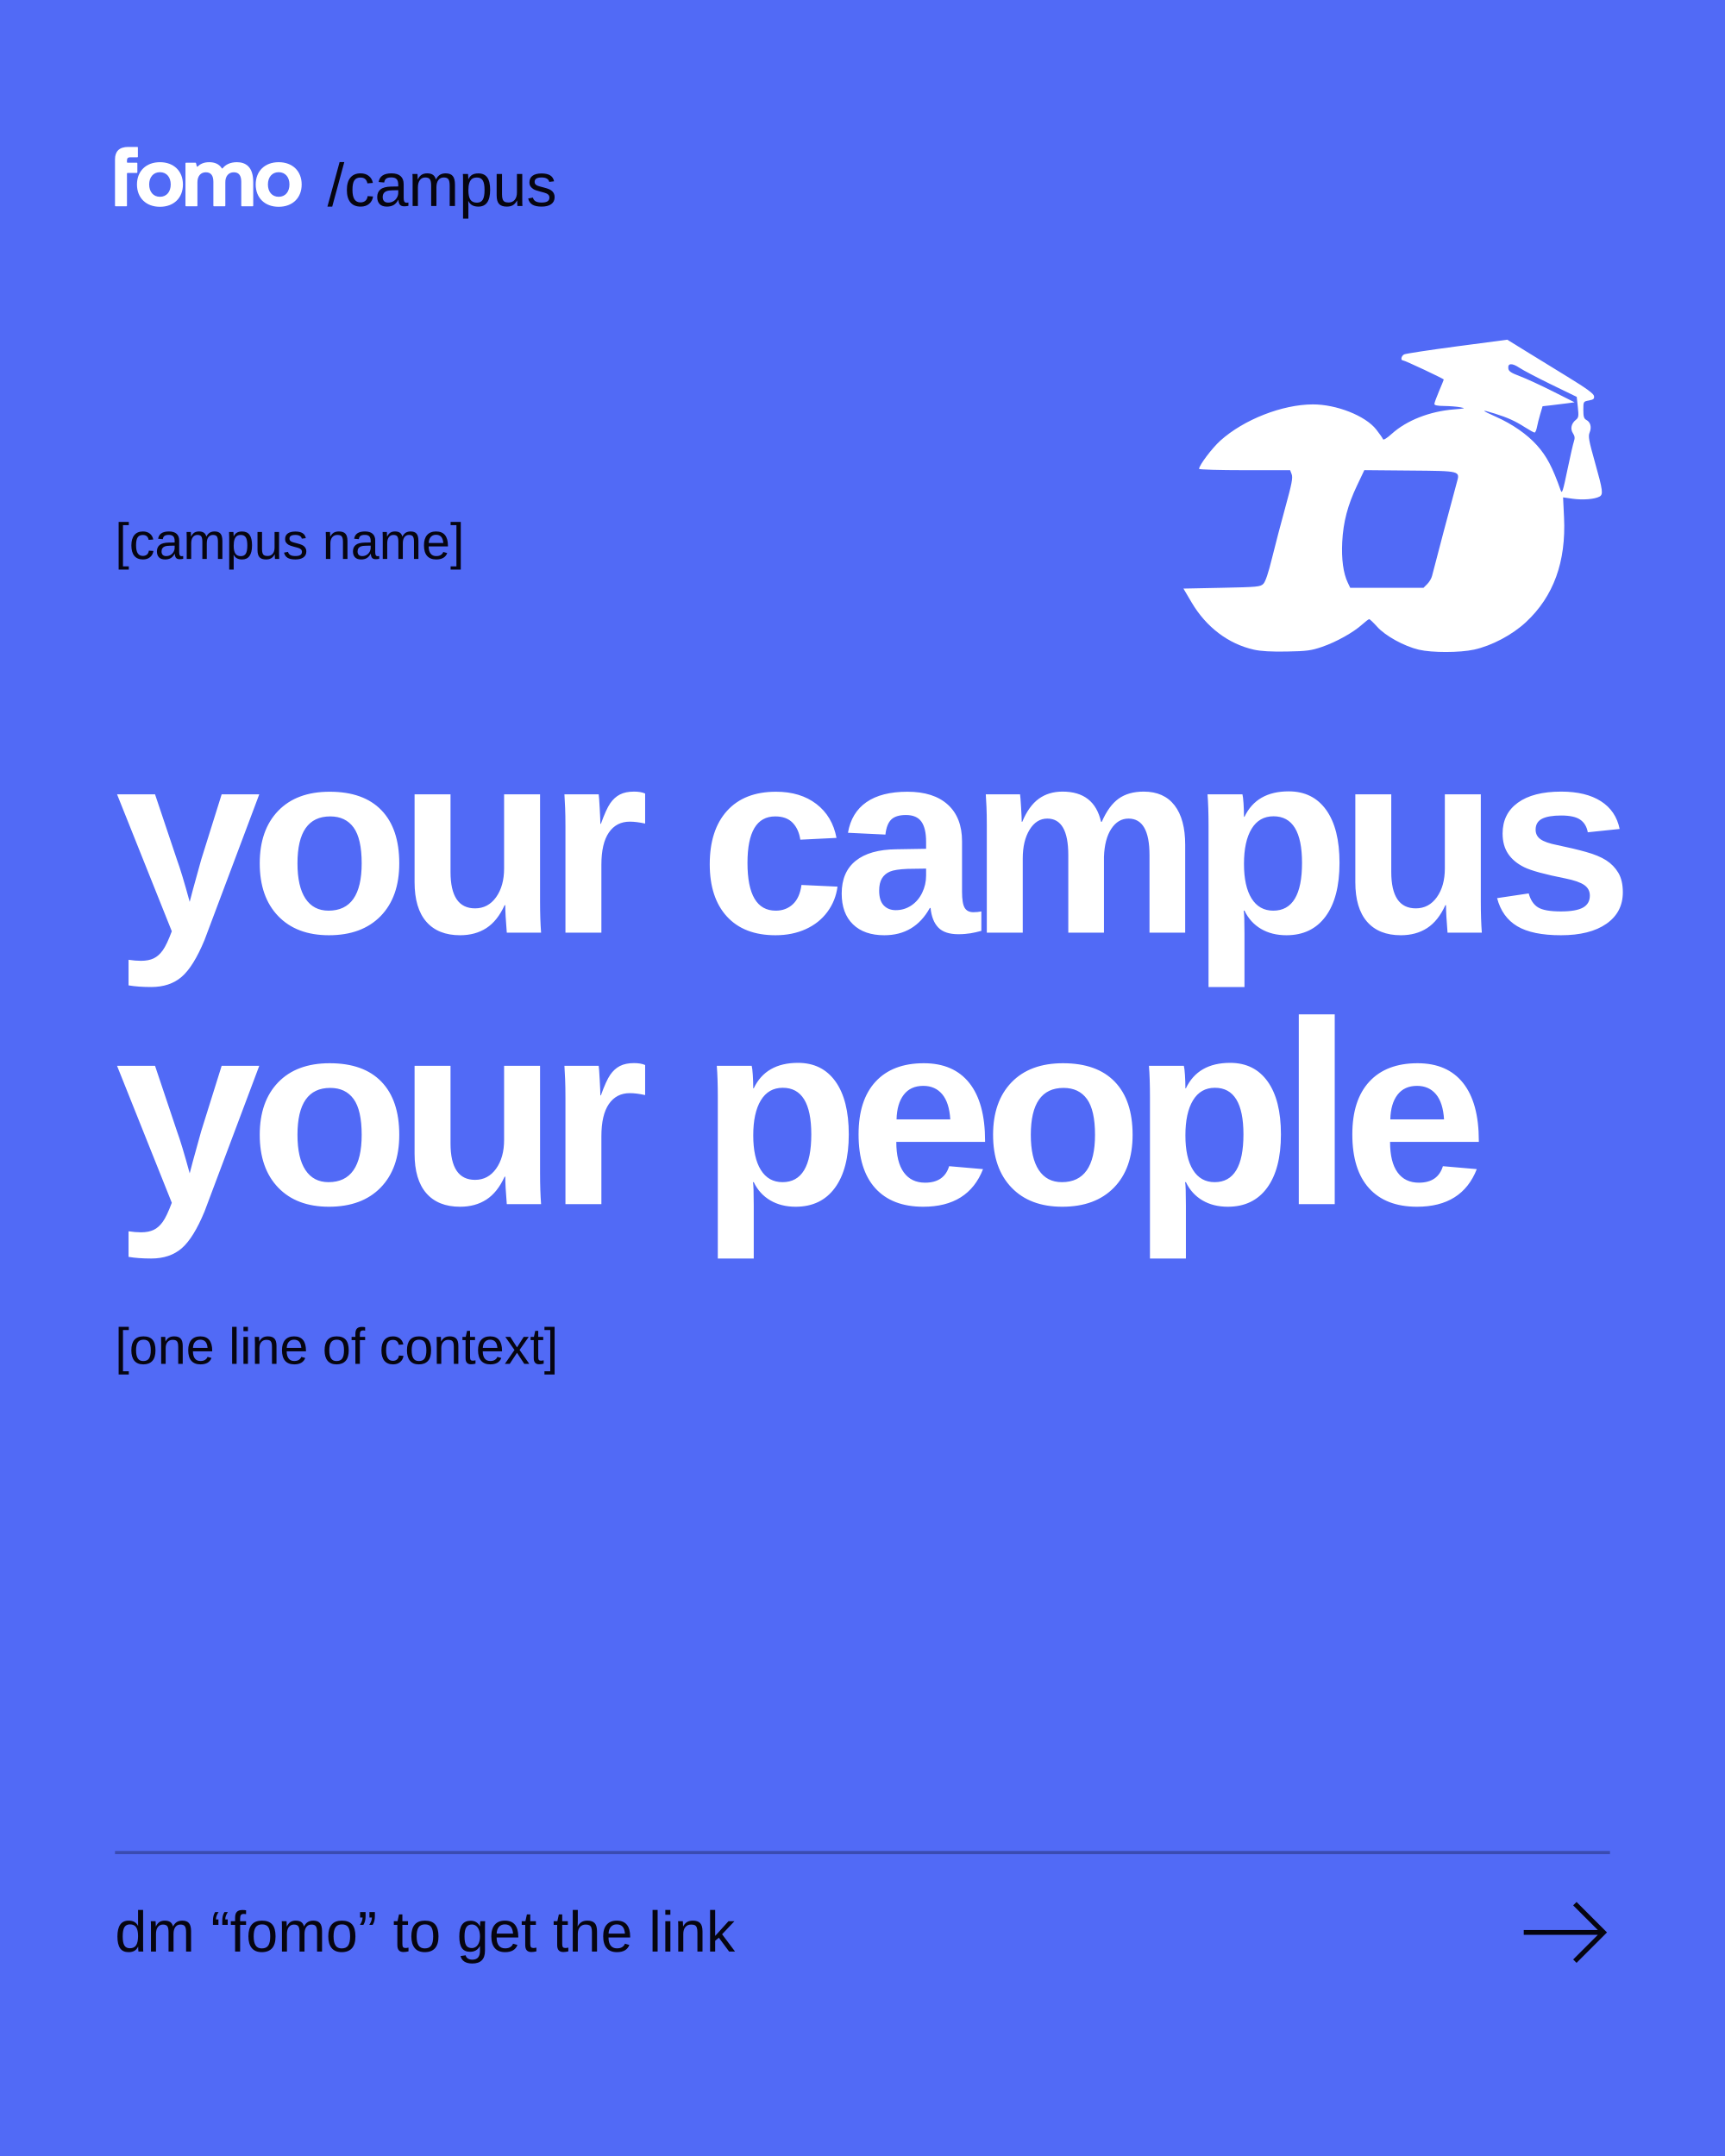
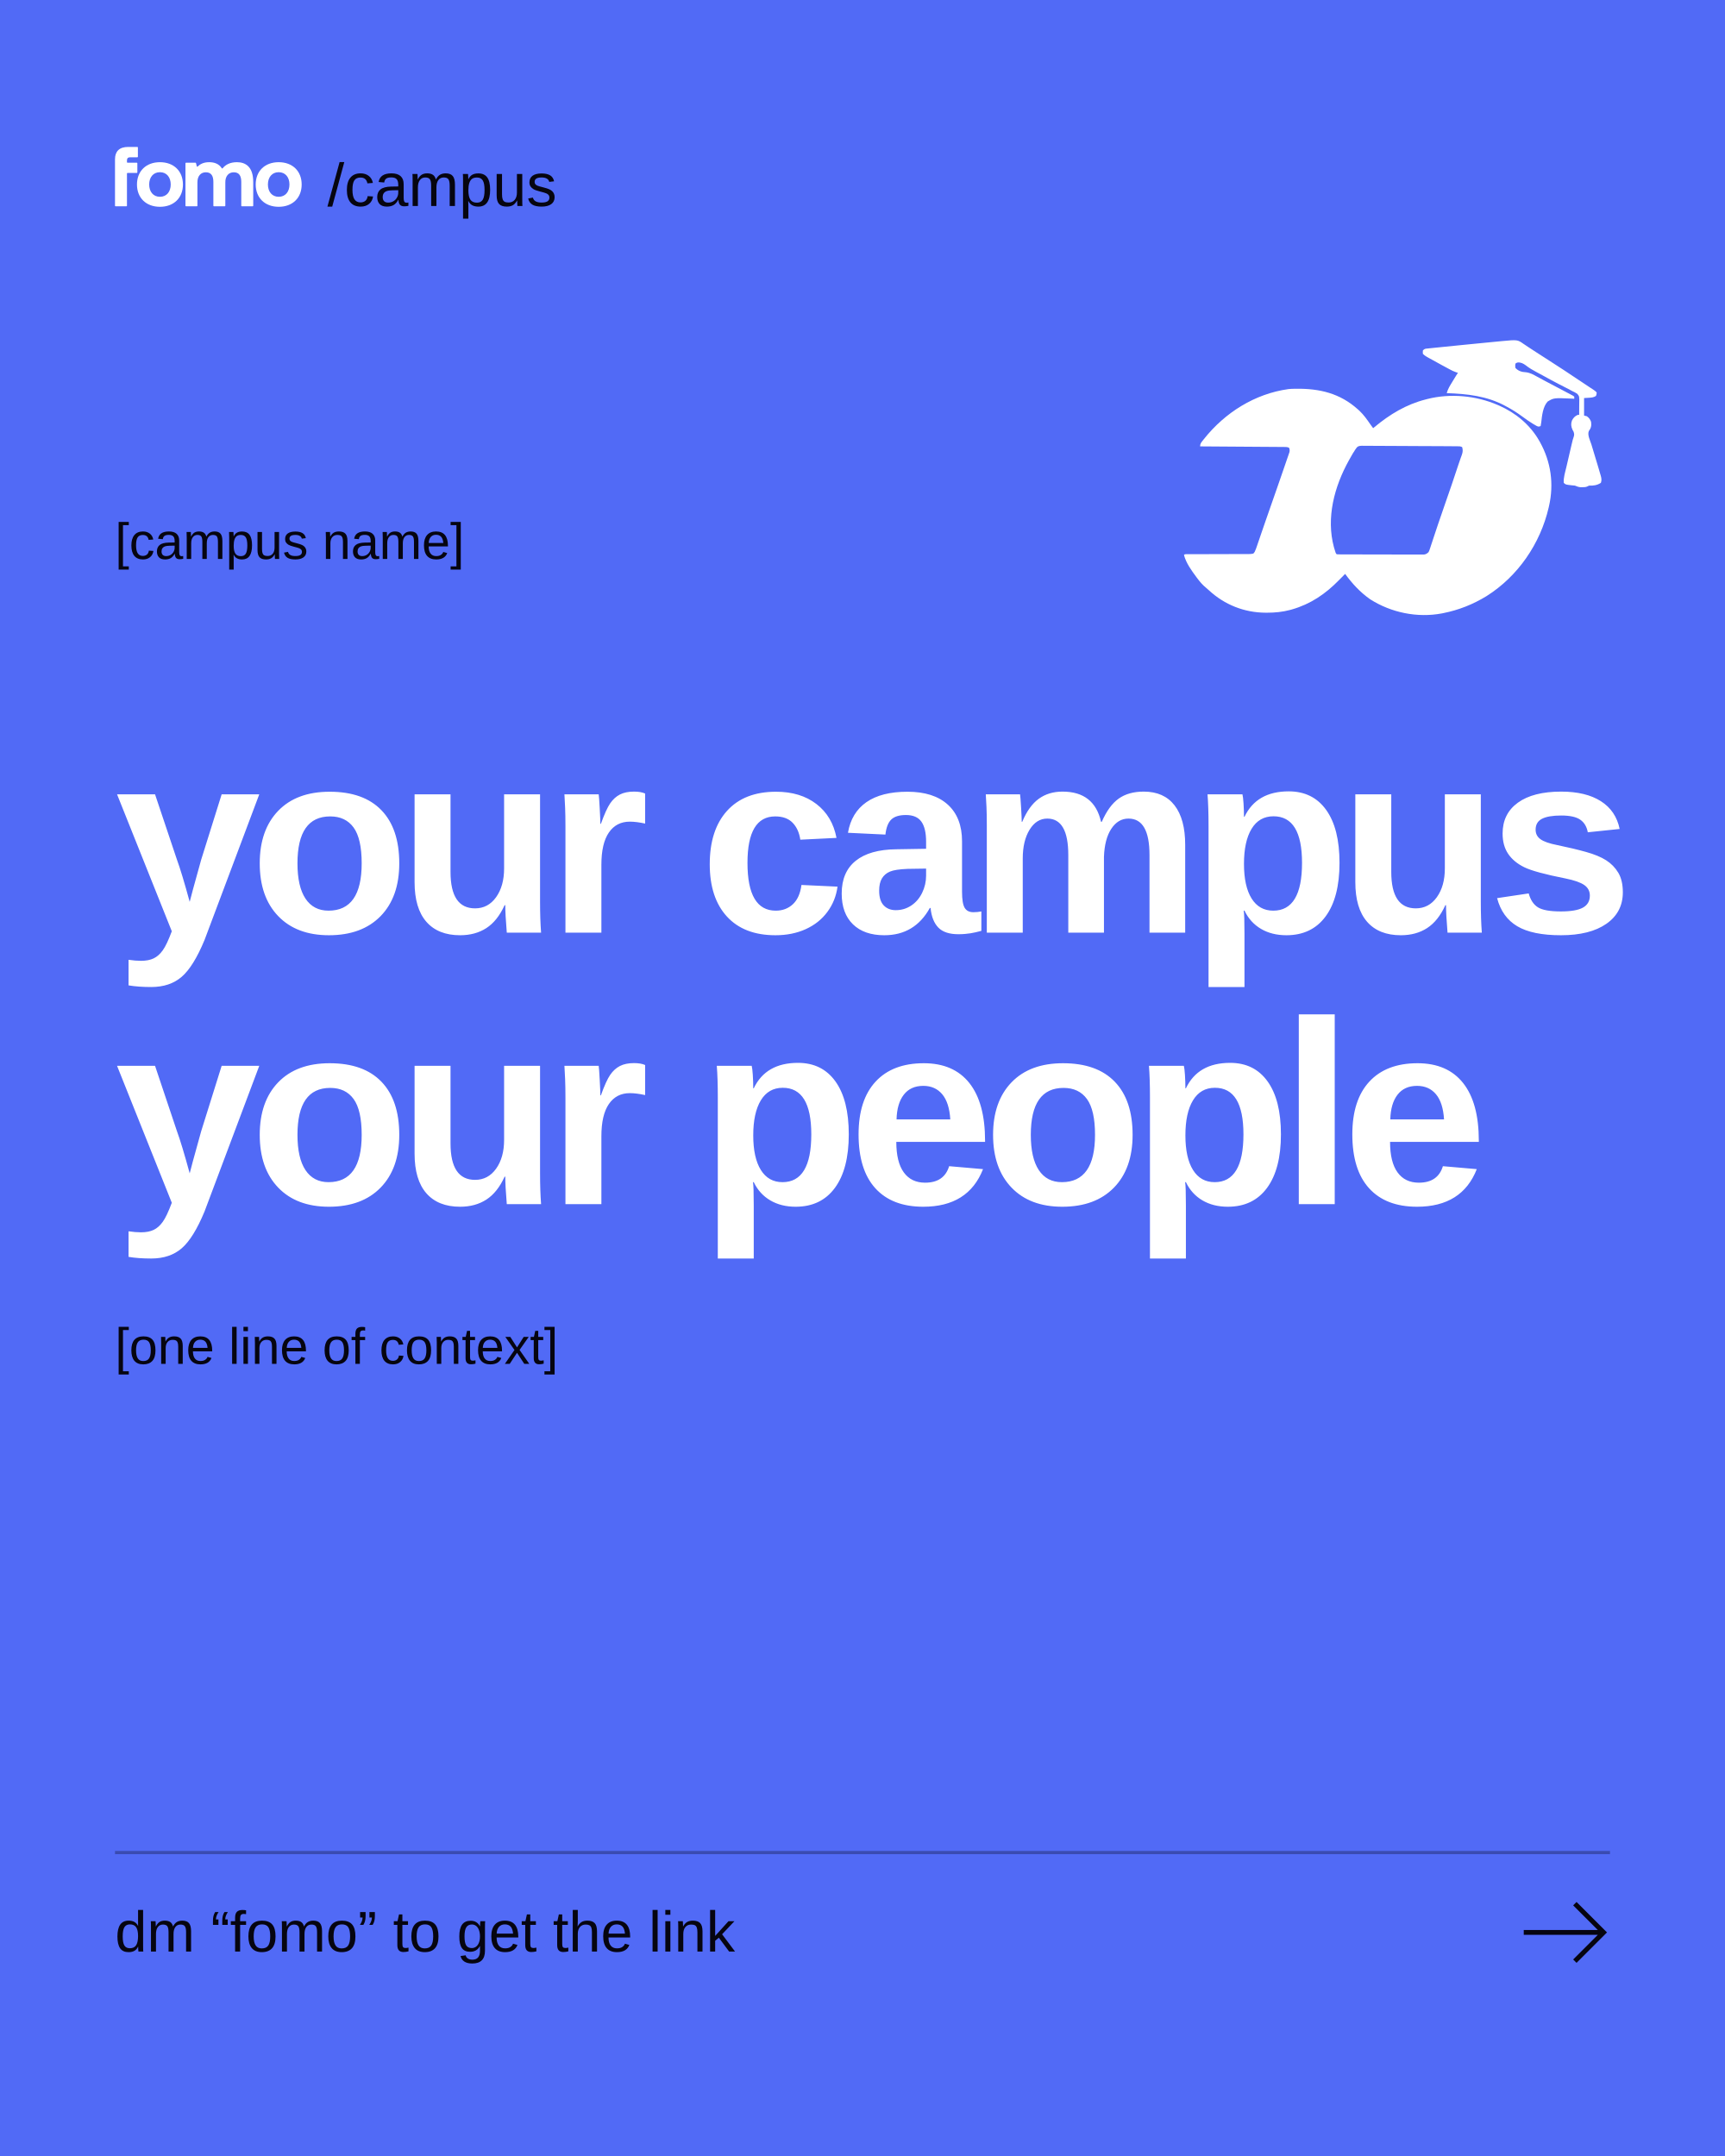
<svg xmlns="http://www.w3.org/2000/svg" xmlns:xlink="http://www.w3.org/1999/xlink" width="1080" height="1350" viewBox="0 0 1080 1350" role="img" aria-labelledby="title description">
  <defs>
    <style>text{font-family:Aeonik,Arial,sans-serif} .headline{font-size:164px;font-weight:700;letter-spacing:-7px} .label{font-size:32px;font-weight:500} .context{font-size:32px;font-weight:400}</style>
-     <symbol id="fomo-campus-mark" viewBox="0 0 277 209">
-       <path fill="currentColor" fill-rule="evenodd" d="M50.000,202.454 C33.705,198.818 19.538,188.090 10.253,172.354 L5.029,163.500 L29.489,163.000 C52.331,162.533 54.082,162.366 55.966,160.480 C57.311,159.134 59.166,153.631 61.529,143.980 C63.479,136.016 67.321,121.352 70.067,111.393 C74.100,96.764 74.866,92.778 74.054,90.643 L73.050,88.000 L44.025,88.000 C28.061,88.000 15.000,87.620 15.000,87.155 C15.000,84.902 23.310,73.879 28.577,69.146 C43.517,55.719 68.036,46.109 87.500,46.052 C102.601,46.008 121.019,53.288 127.932,62.034 C130.068,64.735 132.006,67.518 132.239,68.217 C132.507,69.020 134.620,67.729 137.974,64.713 C147.433,56.208 162.121,50.459 177.500,49.241 C184.793,48.664 185.146,48.542 181.500,47.861 C179.300,47.451 174.688,47.089 171.250,47.058 C166.932,47.018 165.008,46.614 165.027,45.750 C165.042,45.062 166.392,41.363 168.027,37.529 C169.662,33.695 171.000,30.400 171.000,30.207 C171.000,29.668 146.162,18.000 145.013,18.000 C143.327,18.000 143.878,15.133 145.750,14.166 C146.713,13.669 161.900,11.356 179.500,9.026 L211.500,4.790 L222.500,11.582 C228.550,15.318 240.925,22.925 250.000,28.486 C262.075,35.887 266.584,39.173 266.812,40.742 C267.067,42.496 266.477,43.008 263.562,43.554 C260.006,44.221 260.000,44.232 260.000,49.576 C260.000,53.844 260.392,55.139 261.932,55.964 C264.577,57.379 265.412,60.590 264.014,63.967 C263.006,66.401 263.472,69.011 267.423,83.051 C272.488,101.050 272.805,103.499 270.250,104.866 C267.154,106.523 259.669,107.120 253.291,106.219 L247.082,105.342 L247.691,118.089 C249.045,146.383 241.051,168.416 223.477,184.828 C214.722,193.004 201.645,199.940 190.303,202.424 C181.154,204.427 163.526,204.448 155.114,202.465 C145.752,200.258 133.808,193.693 128.583,187.881 C126.169,185.197 123.868,183.000 123.468,183.000 C123.069,183.000 121.062,184.519 119.007,186.375 C113.386,191.453 102.467,197.553 93.500,200.625 C86.454,203.039 83.772,203.397 71.000,203.635 C61.080,203.819 54.447,203.446 50.000,202.454 Z M160.505,160.586 C161.832,159.258 163.208,156.896 163.563,155.336 C164.261,152.261 177.252,103.223 179.227,96.207 C181.451,88.309 182.304,88.537 149.321,88.235 L120.360,87.970 L115.721,97.735 C109.729,110.347 106.933,121.000 106.271,133.746 C105.708,144.571 106.940,153.710 109.760,159.622 L111.370,163.000 L134.731,163.000 L158.091,163.000 L160.505,160.586 Z M250.034,86.896 C251.680,78.978 253.459,71.229 253.988,69.675 C254.713,67.543 254.566,66.268 253.391,64.474 C251.558,61.676 252.287,58.234 255.204,55.922 C256.976,54.518 257.119,53.620 256.495,47.800 L255.794,41.256 L239.647,33.406 C230.766,29.089 221.572,24.264 219.216,22.684 C214.490,19.516 211.678,19.728 212.180,23.213 C212.430,24.953 214.020,26.003 219.500,28.049 C223.350,29.486 232.777,33.823 240.449,37.688 L254.398,44.713 L249.949,45.317 C247.502,45.649 242.915,46.215 239.755,46.575 L234.009,47.229 L232.535,52.193 C231.725,54.923 230.772,58.697 230.419,60.579 C230.066,62.460 229.386,64.000 228.908,64.000 C228.430,64.000 225.645,62.468 222.718,60.597 C216.518,56.630 211.811,54.499 203.500,51.895 C194.387,49.040 194.604,49.632 204.245,53.924 C214.738,58.595 224.093,65.085 230.327,72.018 C236.619,79.017 240.381,86.148 245.558,100.893 C246.418,103.343 246.979,101.588 250.034,86.896 Z" />
+     <symbol id="fomo-campus-mark" viewBox="0 0 620 415">
+       <g fill="currentColor" fill-rule="evenodd">
+         <path d="M0 0 C0.381 0.25 0.381 0.25 2.306 1.515 C3.878 2.55 5.442 3.598 6.998 4.657 C9.732 6.515 12.509 8.298 15.292 10.079 C17.399 11.43 19.495 12.796 21.59 14.164 C24.88 16.307 28.187 18.422 31.504 20.523 C49.106 31.686 66.441 43.242 83.757 54.843 C87.17 57.13 90.585 59.413 94.013 61.676 C94.574 62.047 95.136 62.418 95.714 62.8 C97.17 63.763 98.628 64.722 100.087 65.682 C102.25 67.187 102.25 67.187 104.25 69.188 C104.125 71.688 104.125 71.688 103.25 74.188 C99.92 76.466 96.412 76.605 92.5 76.812 C91.469 76.874 91.469 76.874 86.25 77.188 C86.25 85.438 86.25 93.688 86.25 102.188 C87.57 102.517 88.89 102.847 90.25 103.188 C93.186 105.388 95.078 107.671 96.25 111.188 C96.961 116.546 96.293 120.019 93.027 124.352 C90.708 129.829 95.015 138.1 96.688 143.375 C99.934 153.769 103.084 164.192 106.126 174.648 C106.582 176.211 107.043 177.773 107.508 179.334 C108.163 181.539 108.804 183.747 109.441 185.957 C109.64 186.614 109.838 187.272 110.043 187.949 C111.102 191.689 111.539 194.473 110.25 198.188 C104.979 201.712 99.412 202.434 93.25 202.188 C92.944 202.349 92.944 202.349 91.395 203.164 C88.732 204.435 86.752 204.454 83.812 204.438 C82.886 204.443 81.959 204.448 81.004 204.453 C78.072 204.17 75.954 203.315 73.25 202.188 C71.039 201.879 71.039 201.879 68.875 201.75 C59.926 200.789 59.926 200.789 57.25 198.188 C56.676 190.935 59.254 183.051 60.902 176.047 C61.166 174.91 61.428 173.773 61.691 172.635 C62.238 170.271 62.788 167.908 63.343 165.546 C64.049 162.533 64.748 159.518 65.444 156.502 C66.114 153.6 66.79 150.698 67.465 147.797 C67.589 147.259 67.589 147.259 68.219 144.539 C70.17 136.237 70.17 136.237 71.436 132.618 C72.439 129.624 72.221 128.175 71.25 125.188 C70.734 124.259 70.219 123.331 69.688 122.375 C67.648 117.853 67.231 113.939 68.977 109.227 C71.014 105.3 73.119 103.036 77.25 101.188 C77.91 101.188 78.57 101.188 79.25 101.188 C79.33 97.308 79.35 93.434 79.317 89.554 C79.314 88.237 79.327 86.92 79.356 85.603 C79.581 74.805 79.581 74.805 76.586 71.166 C74.22 69.539 71.868 68.365 69.25 67.188 C67.39 66.189 65.532 65.186 63.676 64.18 C62.166 63.406 60.657 62.632 59.143 61.865 C56.393 60.469 53.652 59.054 50.91 57.641 C50.353 57.354 49.796 57.067 49.223 56.772 C41.778 52.927 34.443 48.882 27.102 44.844 C24.172 43.233 21.236 41.643 18.273 40.094 C12.833 37.246 7.855 34.277 3.02 30.48 C-0.601 27.835 -4.037 26.039 -8.625 26.438 C-10.75 27.188 -10.75 27.188 -11.75 28.188 C-12.125 31 -12.125 31 -11.75 34.188 C-7.513 38.673 -2.735 40.104 3.273 40.398 C9.259 41.042 13.924 43.743 19.125 46.625 C20.657 47.45 22.189 48.275 23.722 49.099 C25.262 49.929 26.798 50.767 28.334 51.605 C31.714 53.44 35.119 55.223 38.531 56.998 C41.6 58.598 44.657 60.22 47.714 61.844 C50.058 63.086 52.407 64.318 54.756 65.549 C57.322 66.898 59.879 68.263 62.438 69.625 C62.925 69.879 62.925 69.879 65.395 71.166 C66.289 71.646 67.184 72.126 68.105 72.621 C68.906 73.044 69.707 73.468 70.532 73.904 C71.099 74.328 71.666 74.751 72.25 75.188 C72.25 76.177 72.25 77.168 72.25 78.188 C71.151 78.125 70.052 78.063 68.92 77.999 C43.085 76.883 43.085 76.883 34.25 82.188 C27.439 89.664 26.212 102.172 25.144 111.841 C24.906 113.925 24.906 113.925 24.25 117.188 C21.25 118.188 21.25 118.188 18.527 116.992 C17.406 116.363 16.294 115.718 15.188 115.062 C14.58 114.71 13.972 114.357 13.346 113.994 C8.089 110.861 3.173 107.315 -1.75 103.688 C-9.148 98.237 -16.625 93.466 -24.75 89.188 C-25.316 88.881 -25.883 88.575 -26.466 88.259 C-52.526 74.198 -80.598 71.188 -109.75 70.188 C-108.162 64.183 -104.98 59.26 -101.75 54 C-101.203 53.098 -100.657 52.197 -100.094 51.268 C-95.861 44.3 -95.861 44.3 -93.75 41.188 C-94.612 40.923 -95.473 40.659 -96.361 40.387 C-99.744 39.256 -102.842 37.695 -105.969 35.992 C-106.545 35.683 -107.121 35.375 -107.714 35.056 C-109.562 34.063 -111.406 33.063 -113.25 32.062 C-114.516 31.379 -115.782 30.696 -117.048 30.013 C-123.518 26.517 -129.979 23.004 -136.375 19.375 C-136.646 19.222 -136.646 19.222 -138.018 18.447 C-140.228 17.172 -141.932 16.005 -143.75 14.188 C-144 11.688 -144 11.688 -143.75 9.188 C-141.368 6.806 -140.56 6.841 -137.29 6.505 C-136.35 6.404 -135.41 6.303 -134.442 6.199 C-133.924 6.148 -133.924 6.148 -131.301 5.891 C-130.209 5.776 -129.117 5.662 -127.991 5.545 C-124.98 5.23 -121.968 4.927 -118.955 4.627 C-116.426 4.374 -113.899 4.115 -111.371 3.855 C-103.213 3.02 -95.052 2.208 -86.891 1.4 C-84.737 1.186 -82.584 0.972 -80.43 0.757 C-71.143 -0.17 -61.855 -1.084 -52.566 -1.986 C-50.513 -2.186 -48.46 -2.388 -46.408 -2.591 C-43.148 -2.912 -39.887 -3.226 -36.627 -3.536 C-34.875 -3.703 -33.123 -3.877 -31.372 -4.051 C-8.751 -6.169 -8.751 -6.169 0 0 Z " fill="currentColor" transform="translate(496.75,16.8125)" id="graduation-cap" />
+         <path d="M0 0 C0.334 -0.005 0.334 -0.005 2.026 -0.03 C35.306 -0.419 64.488 6.477 89.801 29.238 C90.184 29.581 90.184 29.581 92.125 31.312 C98.284 37.128 102.994 43.789 107.761 50.741 C109.059 52.61 110.417 54.431 111.801 56.238 C112.456 55.693 113.11 55.148 113.785 54.586 C135.692 36.436 158.906 22.309 186.801 15.238 C187.536 15.044 188.272 14.849 189.029 14.648 C222.008 6.26 258.766 9.745 289.801 23.238 C290.489 23.536 291.178 23.833 291.887 24.14 C315.49 34.578 335.991 51.705 348.801 74.238 C349.161 74.872 349.521 75.506 349.893 76.159 C365.526 104.281 369.958 135.83 362.801 167.238 C362.629 167.999 362.458 168.76 362.281 169.544 C350.348 221.049 318.521 267.61 273.594 295.941 C254.204 307.791 234.057 315.773 211.801 320.238 C211.502 320.298 211.502 320.298 209.992 320.602 C174.894 327.278 137.487 319.563 107.488 300.426 C93.103 290.303 82.155 278.326 71.801 264.238 C68.857 267.165 65.943 270.117 63.051 273.094 C43.793 292.806 22.475 307.371 -4.262 314.988 C-4.609 315.088 -4.609 315.088 -6.369 315.591 C-17.371 318.551 -28.393 319.631 -39.762 319.613 C-40.365 319.613 -40.969 319.612 -41.591 319.612 C-72.15 319.486 -100.351 308.257 -122.715 287.512 C-124.06 286.281 -125.416 285.061 -126.829 283.909 C-131.425 280.147 -135.019 276.047 -138.574 271.301 C-138.854 270.931 -138.854 270.931 -140.267 269.058 C-147.312 259.582 -155.16 248.829 -158.199 237.238 C-157.199 236.238 -157.199 236.238 -155.554 236.114 C-155.195 236.114 -155.195 236.114 -153.379 236.114 C-152.557 236.111 -151.735 236.109 -150.889 236.106 C-149.981 236.108 -149.073 236.11 -148.137 236.112 C-147.662 236.111 -147.662 236.111 -145.255 236.107 C-143.182 236.103 -141.109 236.101 -139.036 236.1 C-134.637 236.097 -130.239 236.075 -125.84 236.055 C-117.64 236.017 -109.441 235.985 -101.241 235.988 C-95.547 235.99 -89.853 235.965 -84.159 235.926 C-81.984 235.915 -79.81 235.914 -77.635 235.922 C-74.596 235.931 -71.559 235.91 -68.52 235.882 C-67.616 235.892 -66.712 235.902 -65.781 235.913 C-63.48 235.874 -61.431 235.795 -59.199 235.238 C-57.222 232.975 -57.222 232.975 -56.199 230.238 C-56.049 229.877 -56.049 229.877 -55.287 228.046 C-55.034 227.307 -54.781 226.568 -54.52 225.807 C-54.225 224.954 -53.929 224.101 -53.625 223.222 C-53.313 222.303 -53.001 221.384 -52.68 220.438 C-52.345 219.467 -52.01 218.496 -51.665 217.495 C-50.567 214.307 -49.477 211.116 -48.387 207.926 C-47.618 205.689 -46.848 203.452 -46.078 201.216 C-45.688 200.085 -45.299 198.955 -44.91 197.824 C-44.717 197.263 -44.523 196.703 -44.324 196.125 C-43.737 194.417 -43.149 192.708 -42.562 191 C-39.445 181.928 -36.273 172.877 -33.085 163.829 C-30.438 156.305 -27.818 148.772 -25.199 141.238 C-25.01 140.693 -25.01 140.693 -24.05 137.935 C-21.733 131.275 -19.426 124.611 -17.137 117.941 C-16.101 114.925 -15.062 111.911 -14.015 108.9 C-12.847 105.543 -11.696 102.18 -10.547 98.816 C-10.192 97.805 -9.838 96.793 -9.473 95.751 C-9.315 95.284 -9.315 95.284 -8.516 92.923 C-8.236 92.111 -7.956 91.299 -7.668 90.462 C-7.144 87.979 -7.261 86.586 -8.199 84.238 C-10.694 82.991 -12.393 83.1 -15.185 83.08 C-16.24 83.07 -17.294 83.06 -18.381 83.05 C-19.554 83.044 -20.727 83.039 -21.901 83.033 C-23.133 83.023 -24.364 83.013 -25.596 83.003 C-28.945 82.976 -32.294 82.955 -35.643 82.935 C-39.141 82.913 -42.639 82.886 -46.137 82.859 C-52.764 82.809 -59.39 82.764 -66.016 82.721 C-73.559 82.672 -81.102 82.617 -88.645 82.561 C-104.163 82.447 -119.681 82.341 -135.199 82.238 C-135.199 78.256 -133.316 76.355 -130.949 73.363 C-130.725 73.077 -130.725 73.077 -129.591 71.629 C-99.67 33.987 -57.047 7.132 -9.063 0.45 C-6.043 0.107 -3.037 0.037 0 0 Z M85.796 87.473 C85.467 88.055 85.139 88.638 84.801 89.238 C84.204 90.127 83.608 91.016 82.993 91.931 C81.328 94.816 79.668 97.702 78.051 100.613 C77.748 101.154 77.446 101.696 77.135 102.253 C56.446 139.508 44.401 184.136 55.855 226.273 C58.318 234.756 58.318 234.756 59.801 236.238 C61.436 236.341 63.077 236.373 64.716 236.379 C65.248 236.382 65.248 236.382 67.94 236.396 C69.13 236.397 70.319 236.398 71.509 236.399 C72.754 236.404 73.999 236.409 75.244 236.414 C78.634 236.428 82.025 236.434 85.415 236.438 C87.533 236.441 89.65 236.446 91.767 236.45 C98.388 236.464 105.009 236.473 111.629 236.477 C119.278 236.482 126.927 236.499 134.576 236.528 C140.483 236.55 146.39 236.56 152.298 236.561 C155.828 236.562 159.358 236.568 162.889 236.586 C166.21 236.602 169.532 236.605 172.854 236.596 C174.073 236.595 175.292 236.599 176.511 236.609 C178.175 236.622 179.84 236.614 181.505 236.606 C181.971 236.607 181.971 236.607 184.328 236.61 C187.274 236.167 188.63 235.243 190.801 233.238 C191.826 231.269 191.826 231.269 192.577 228.99 C192.87 228.127 193.162 227.263 193.463 226.373 C193.766 225.431 194.07 224.49 194.383 223.52 C194.714 222.531 195.045 221.542 195.385 220.524 C196.286 217.828 197.174 215.128 198.058 212.427 C198.991 209.588 199.939 206.754 200.887 203.919 C201.273 202.767 201.658 201.614 202.044 200.462 C202.235 199.888 202.427 199.315 202.624 198.725 C203.21 196.972 203.793 195.219 204.377 193.465 C207.713 183.444 211.177 173.469 214.683 163.506 C220.927 145.762 227.018 127.969 232.861 110.088 C233.957 106.744 235.087 103.418 236.28 100.107 C236.399 99.771 236.399 99.771 237.001 98.067 C237.451 96.798 237.911 95.532 238.385 94.271 C239.795 90.248 239.98 87.345 238.801 83.238 C236.124 81.9 234.056 82.094 231.058 82.071 C230.464 82.065 229.871 82.059 229.259 82.053 C227.261 82.035 225.264 82.024 223.267 82.014 C221.838 82.002 220.409 81.991 218.98 81.979 C214.279 81.943 209.579 81.917 204.879 81.895 C204.079 81.891 203.28 81.887 202.456 81.883 C194.917 81.846 187.378 81.815 179.839 81.793 C170.194 81.766 160.549 81.715 150.904 81.633 C144.124 81.577 137.344 81.548 130.563 81.539 C126.512 81.533 122.463 81.515 118.413 81.468 C114.601 81.424 110.79 81.413 106.977 81.428 C105.58 81.428 104.183 81.416 102.786 81.39 C90.014 81.172 90.014 81.172 85.796 87.473 Z " fill="currentColor" transform="translate(170.1992,80.76172)" id="fomo-eyes" />
+       </g>
    </symbol>
    <symbol id="fomo-wordmark" viewBox="0 0 352 113" fill="none">
      <path d="M0.003 23.325C0.003 8.468 7.991 0 24.923 0H42.105C42.675 0 43.134 0.46 43.134 1.029V18.462C43.134 19.031 42.675 19.49 42.105 19.49H28.757C24.443 19.49 22.526 21.408 22.526 25.561V28.685C22.526 29.255 22.985 29.714 23.555 29.714H41.076C41.646 29.714 42.105 30.174 42.105 30.743V48.014C42.105 48.584 41.646 49.043 41.076 49.043H23.555C22.985 49.043 22.526 49.503 22.526 50.072V110.797C22.526 111.366 22.066 111.826 21.497 111.826H1.029C0.46 111.826 0 111.366 0 110.797V23.325H0.003Z" fill="currentColor" />
      <path d="M41.381 70.769C41.381 45.528 58.636 28.757 84.673 28.757C110.711 28.757 127.965 45.531 127.965 70.769C127.965 96.008 110.711 112.782 84.673 112.782C58.636 112.782 41.381 96.008 41.381 70.769ZM104.959 70.769C104.959 57.192 97.291 47.606 84.67 47.606C72.049 47.606 64.384 57.192 64.384 70.769C64.384 84.347 72.052 93.933 84.67 93.933C97.287 93.933 104.959 84.347 104.959 70.769Z" fill="currentColor" />
      <path d="M260.369 65.978V110.796C260.369 111.366 259.909 111.825 259.34 111.825H238.872C238.302 111.825 237.843 111.366 237.843 110.796V65.817C237.843 53.995 233.371 47.767 223.785 47.767C214.199 47.767 207.491 54.794 207.81 67.415V110.796C207.81 111.366 207.35 111.825 206.781 111.825H186.313C185.744 111.825 185.284 111.366 185.284 110.796V65.817C185.284 53.995 180.812 47.767 171.065 47.767C161.318 47.767 155.251 55.117 155.251 66.616V110.796C155.251 111.366 154.792 111.825 154.222 111.825H133.754C133.185 111.825 132.725 111.366 132.725 110.796V30.746C132.725 30.177 133.185 29.717 133.754 29.717H151.571C152.044 29.717 152.456 30.039 152.569 30.495L154.088 36.58C154.246 37.211 155.028 37.447 155.501 37.002C160.183 32.615 166.476 28.757 177.451 28.757C186.961 28.757 195.882 31.703 201.246 40.284C201.565 40.791 202.281 40.836 202.652 40.362C208.307 33.136 217.317 28.757 229.687 28.757C245.662 28.757 260.358 37.063 260.358 65.978H260.369Z" fill="currentColor" />
      <path d="M265.029 70.769C265.029 45.528 282.284 28.757 308.321 28.757C334.359 28.757 351.613 45.531 351.613 70.769C351.613 96.008 334.359 112.782 308.321 112.782C282.284 112.782 265.029 96.008 265.029 70.769ZM328.607 70.769C328.607 57.192 320.939 47.606 308.318 47.606C295.697 47.606 288.032 57.192 288.032 70.769C288.032 84.347 295.7 93.933 308.318 93.933C320.935 93.933 328.607 84.347 328.607 70.769Z" fill="currentColor" />
    </symbol>
  </defs>
  <g id="background">
    <rect width="1080" height="1350" fill="#516AF6" />
  </g>
  <g id="brand" color="#FFFFFF">
    <use href="#fomo-wordmark" xlink:href="#fomo-wordmark" x="72" y="92" width="117" height="37.560" />
    <text x="205" y="129" fill="#060510" font-size="38" font-weight="500">/campus</text>
-     <use href="#fomo-campus-mark" xlink:href="#fomo-campus-mark" x="736" y="208" width="272" height="205.227" />
+     <use href="#fomo-campus-mark" xlink:href="#fomo-campus-mark" x="736" y="208" width="272" height="182.065" />
  </g>
  <g id="editable-message">
    <text x="72" y="350" class="label" fill="#060510">[campus name]</text>
    <text x="72" y="584" class="headline" fill="#FFFFFF">your campus</text>
    <text x="72" y="754" class="headline" fill="#FFFFFF">your people</text>
    <text x="72" y="854" class="context" fill="#060510">[one line of context]</text>
  </g>
  <g id="editable-call-to-action">
    <path d="M72 1160 H1008" stroke="#060510" stroke-opacity=".3" stroke-width="2" />
    <text x="72" y="1222" fill="#060510" font-size="36" font-weight="500">dm “fomo” to get the link</text>
    <path d="M954 1210 H1004 M986 1192 L1004 1210 L986 1228" fill="none" stroke="#060510" stroke-width="3" />
  </g>
</svg>
